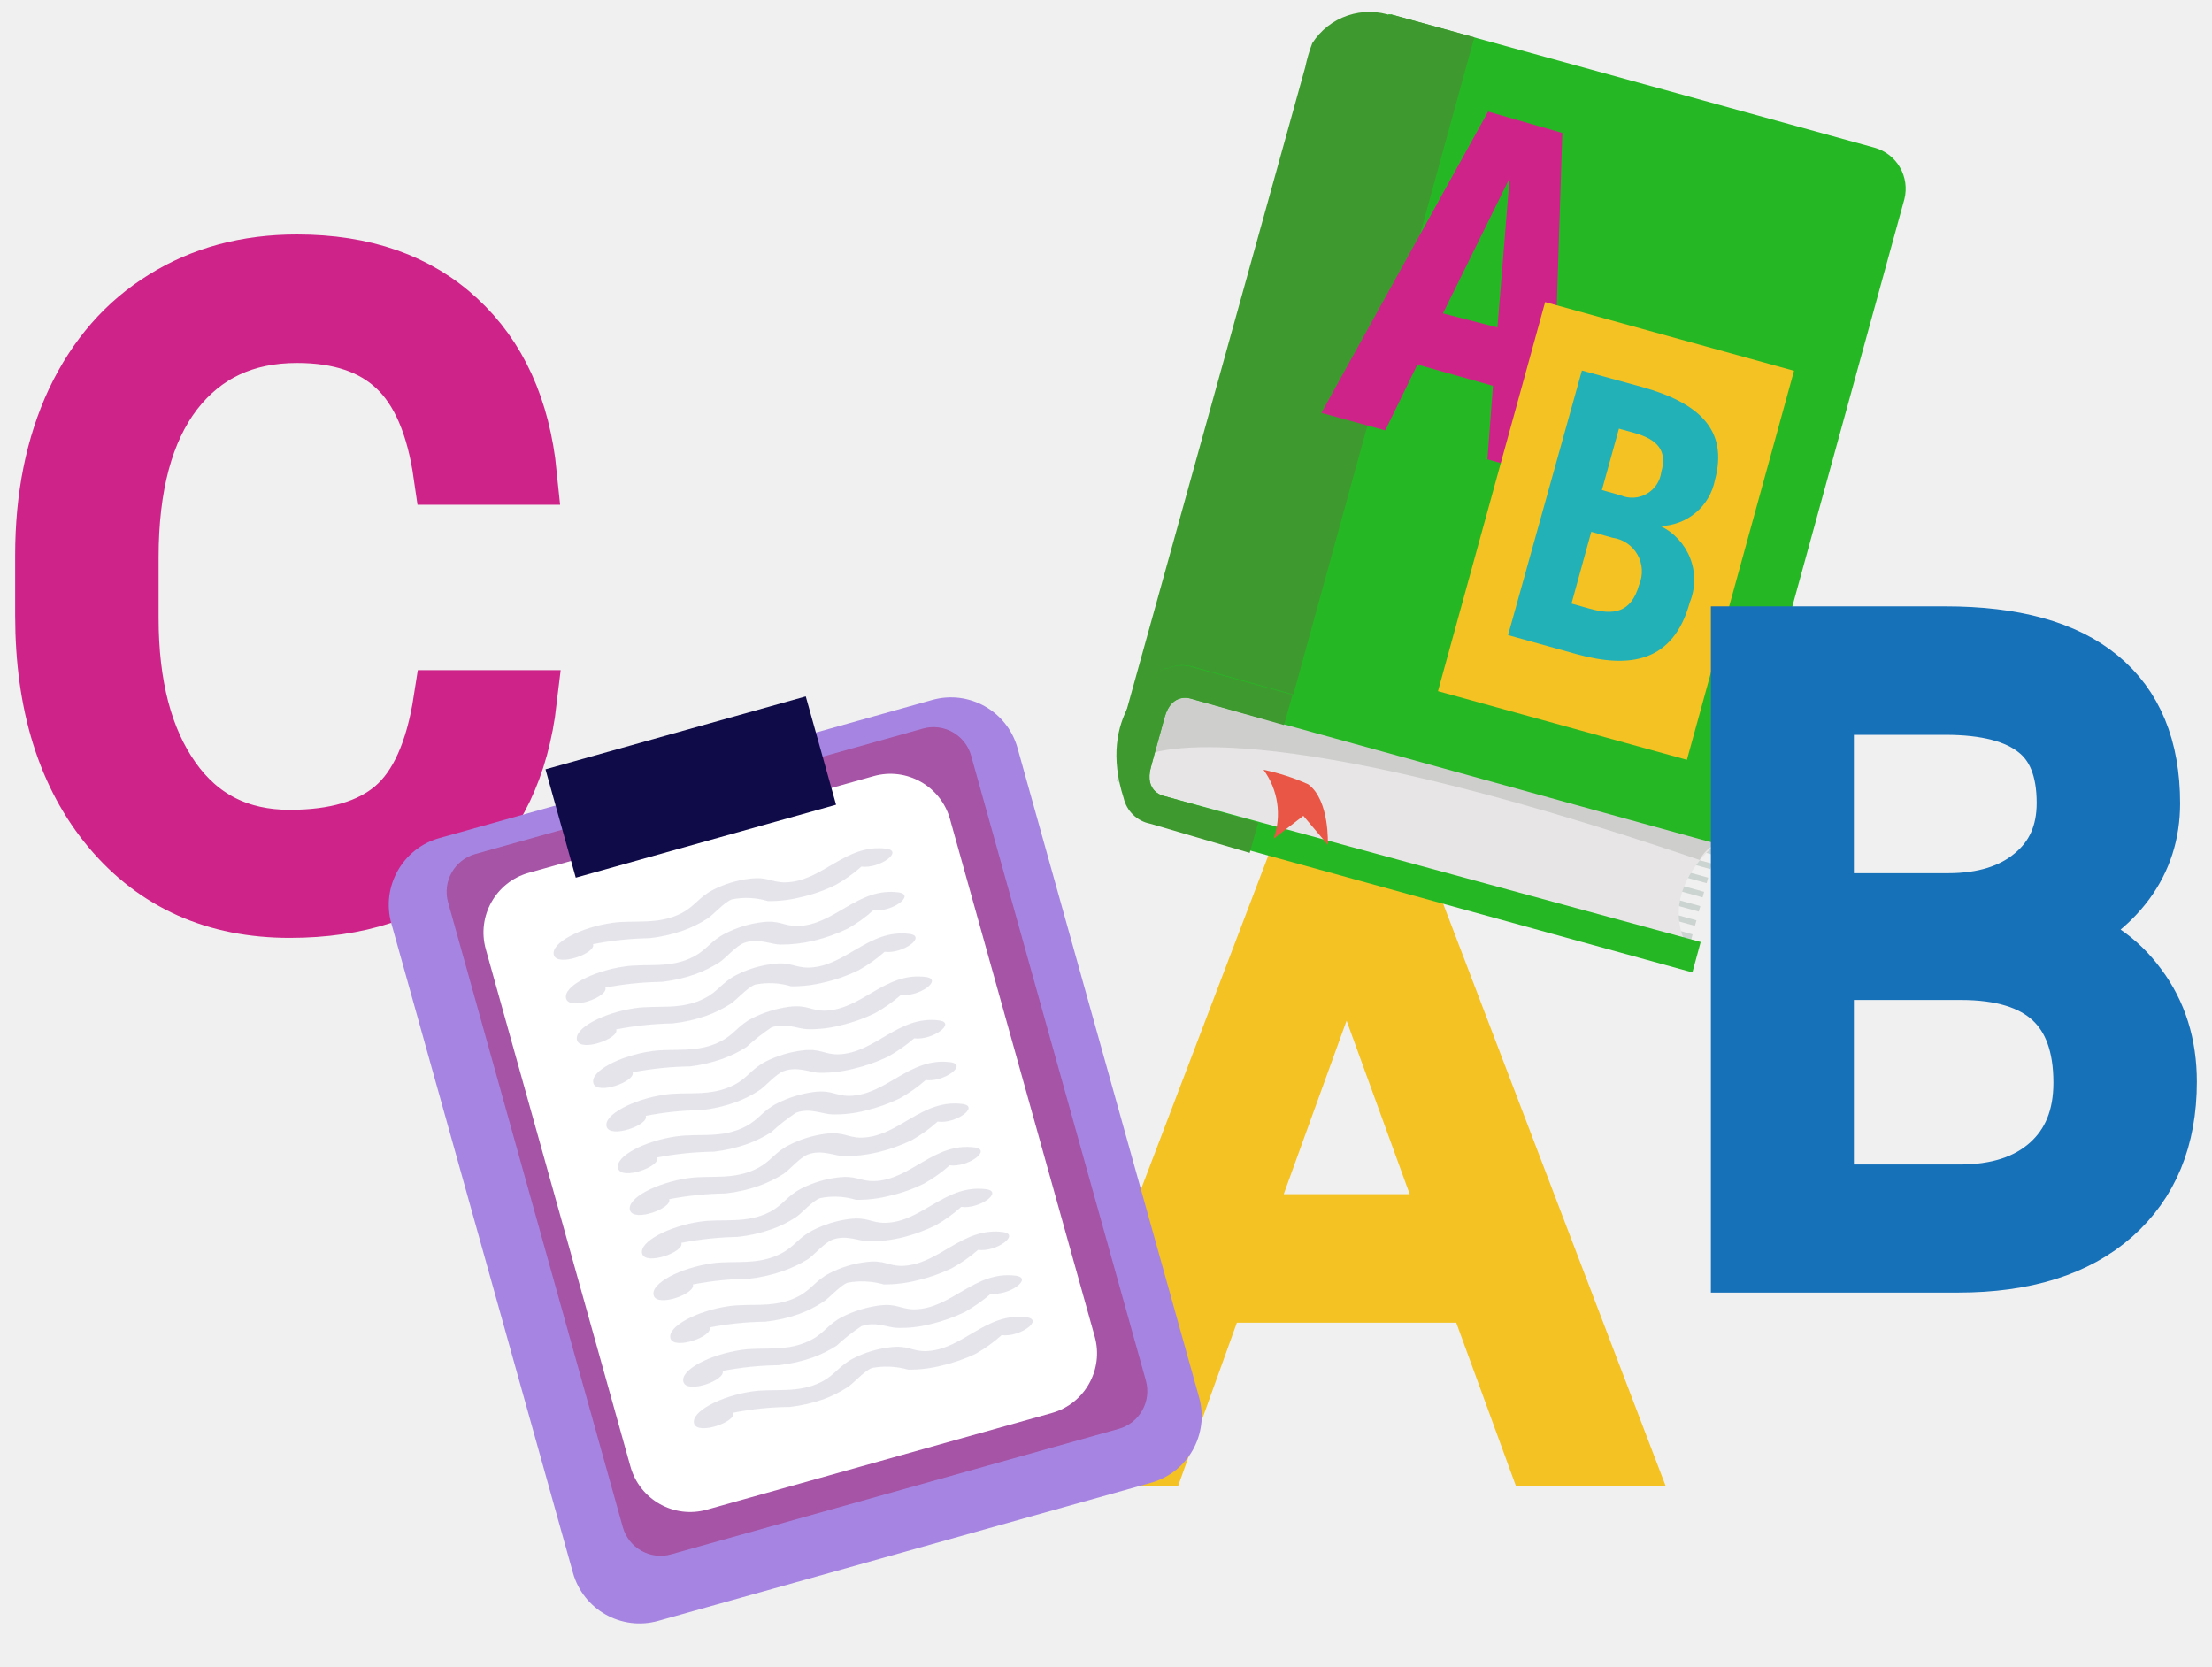
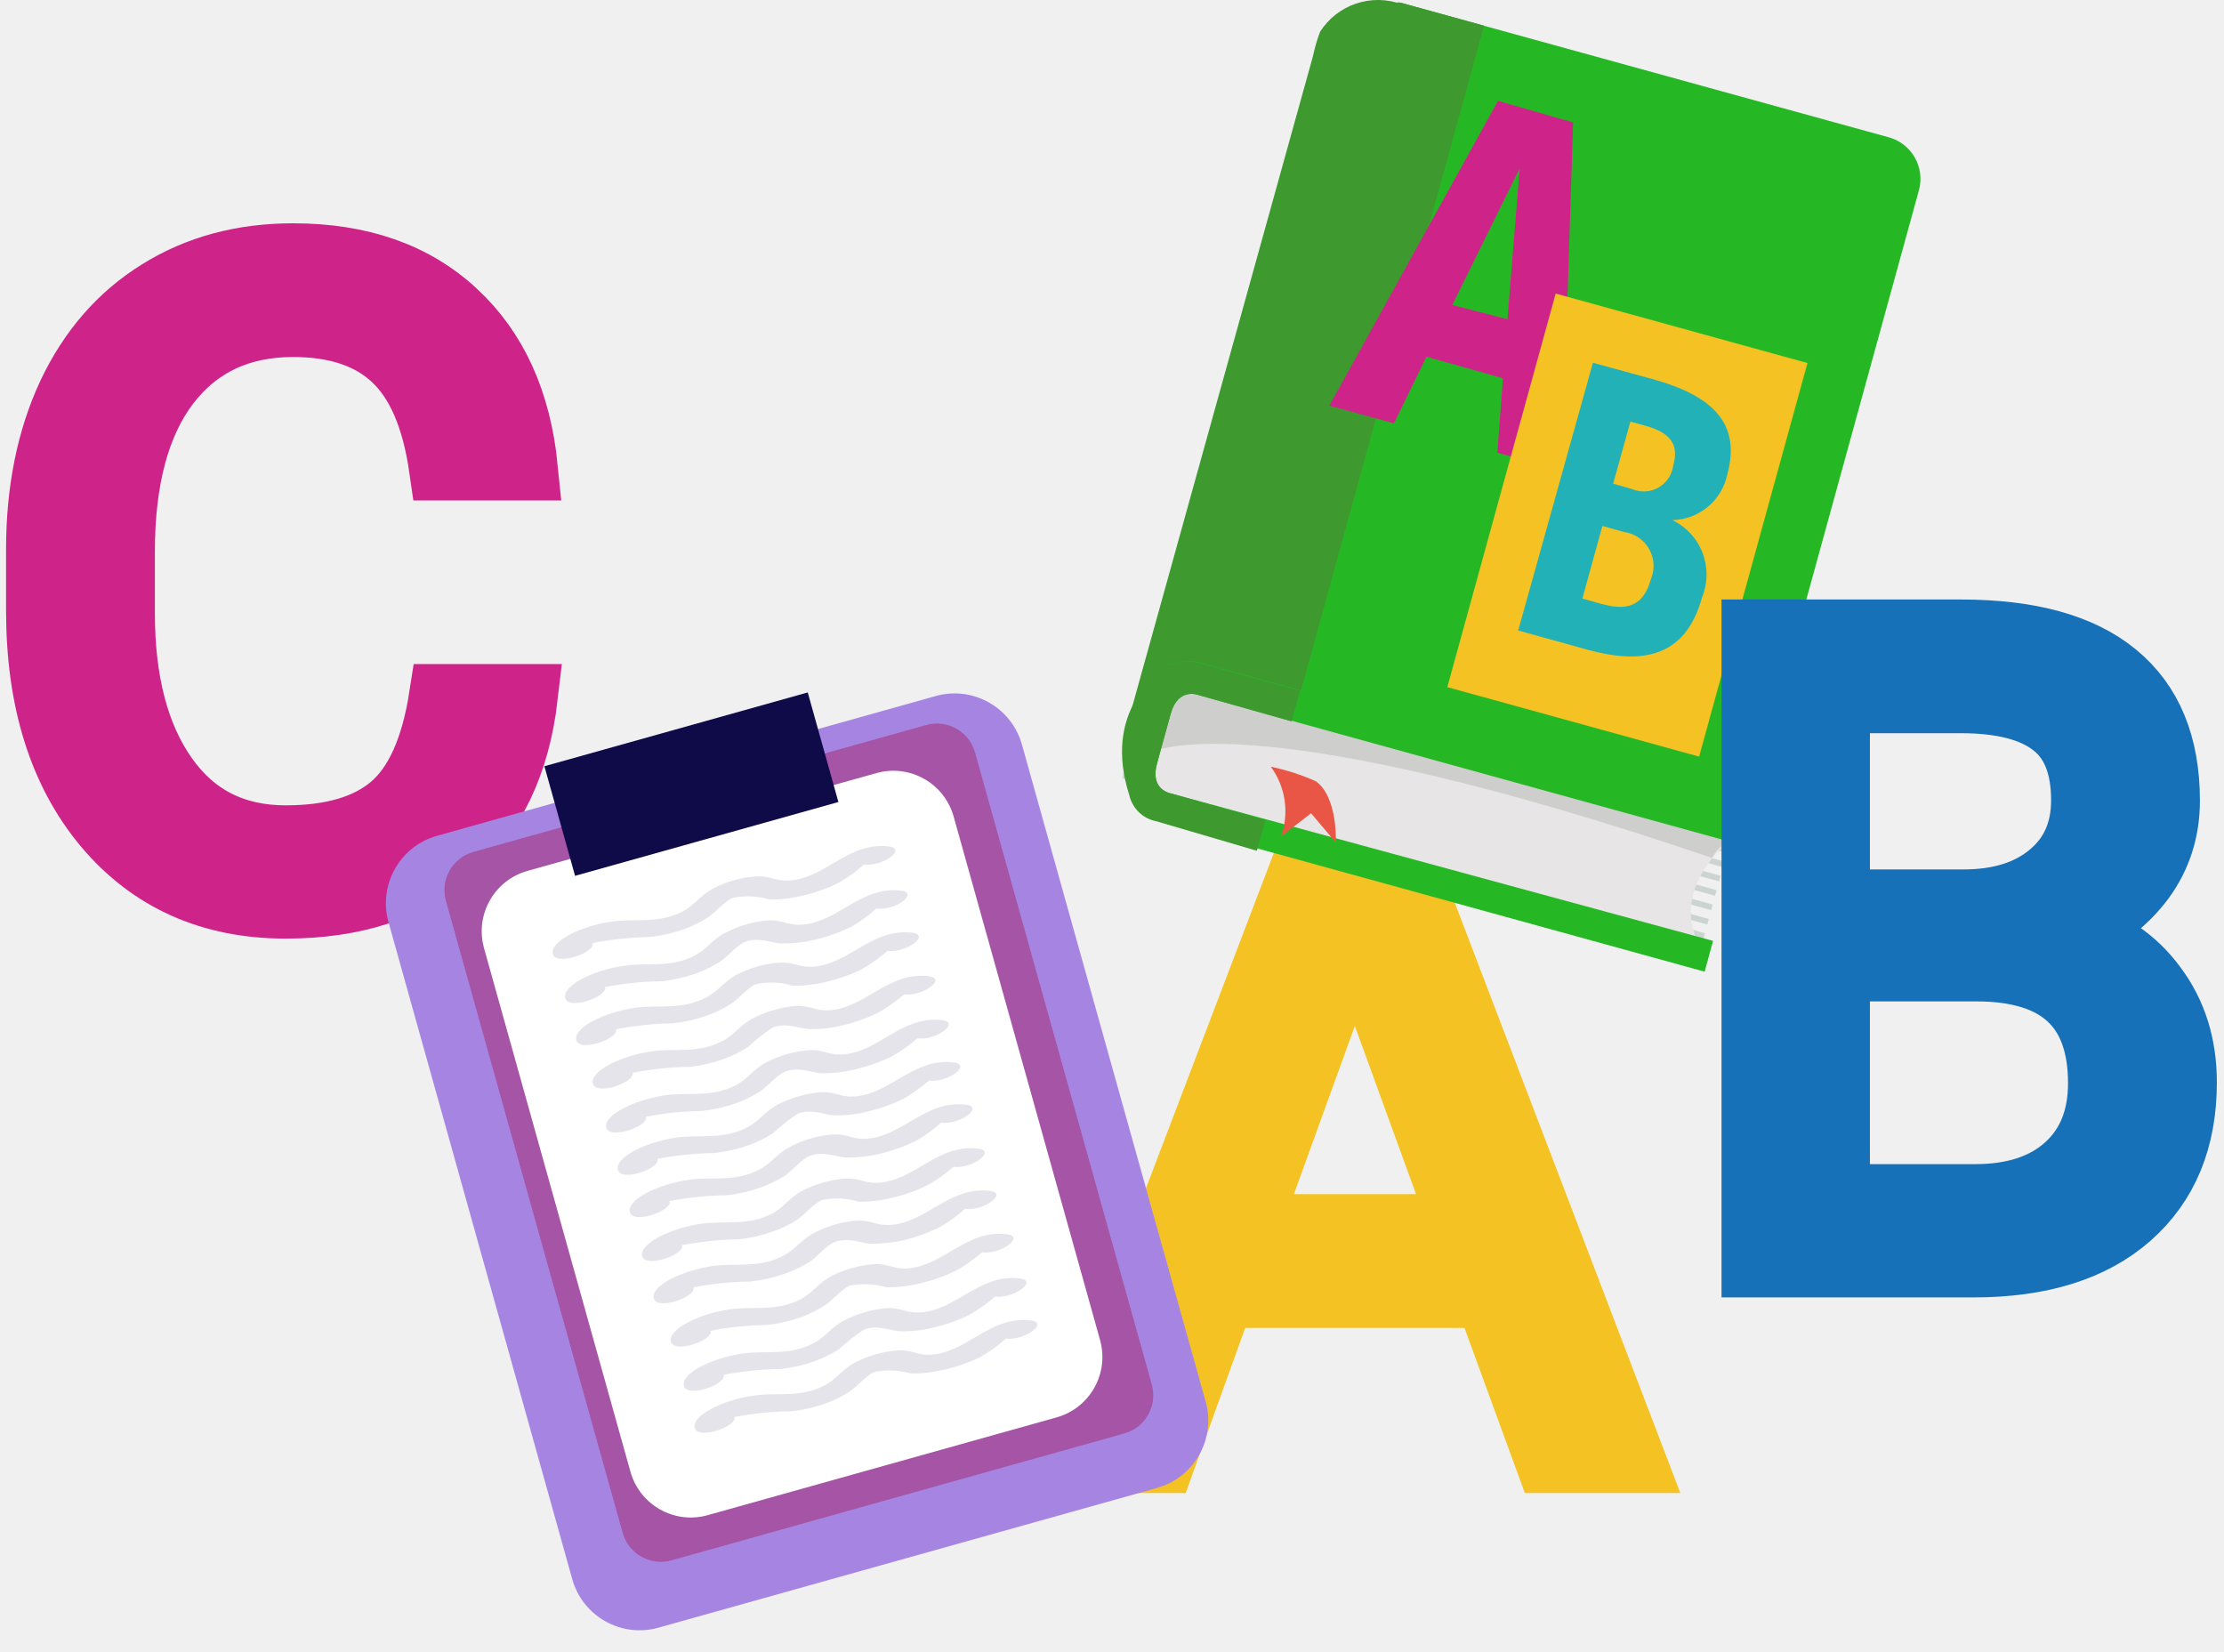
- <svg xmlns="http://www.w3.org/2000/svg" width="73" height="55" viewBox="0 0 73 55" fill="none">
-   <path d="M48.758 42.65H40.117L38.177 48.038H35.372L43.248 27.392H45.627L53.517 48.038H50.727L48.758 42.65ZM40.939 40.409H47.951L44.438 30.753L40.939 40.409Z" fill="#F4C222" stroke="#F4C222" stroke-width="2" />
-   <path d="M17.379 23.116C17.124 25.3 16.317 26.988 14.957 28.179C13.606 29.36 11.807 29.951 9.56 29.951C7.123 29.951 5.169 29.077 3.696 27.328C2.232 25.579 1.5 23.239 1.5 20.309V18.324C1.5 16.405 1.84 14.717 2.52 13.261C3.209 11.806 4.182 10.69 5.438 9.915C6.694 9.13 8.148 8.738 9.801 8.738C11.992 8.738 13.748 9.352 15.07 10.581C16.392 11.801 17.162 13.493 17.379 15.658H14.645C14.409 14.013 13.894 12.822 13.101 12.084C12.317 11.347 11.217 10.978 9.801 10.978C8.063 10.978 6.699 11.621 5.707 12.907C4.725 14.193 4.234 16.022 4.234 18.395V20.394C4.234 22.634 4.701 24.416 5.636 25.74C6.571 27.063 7.879 27.725 9.56 27.725C11.071 27.725 12.228 27.385 13.03 26.704C13.842 26.014 14.381 24.818 14.645 23.116H17.379Z" fill="#CE2489" stroke="#CE2489" stroke-width="2" />
-   <path d="M56.625 28.037L37.664 22.805L37.614 22.988L56.574 28.22L56.625 28.037Z" fill="#CCD4D2" />
-   <path d="M56.373 28.963L37.413 23.732L37.362 23.915L56.323 29.146L56.373 28.963Z" fill="#CCD4D2" />
-   <path d="M56.114 29.901L37.153 24.669L37.102 24.852L56.063 30.084L56.114 29.901Z" fill="#CCD4D2" />
-   <path d="M55.986 30.371L37.025 25.139L36.975 25.322L55.936 30.554L55.986 30.371Z" fill="#CCD4D2" />
-   <path d="M55.86 30.834L36.899 25.602L36.849 25.785L55.81 31.017L55.86 30.834Z" fill="#CCD4D2" />
-   <path d="M56.239 29.431L37.278 24.199L37.228 24.382L56.189 29.614L56.239 29.431Z" fill="#CCD4D2" />
-   <path d="M56.499 28.5L37.539 23.268L37.488 23.451L56.449 28.683L56.499 28.5Z" fill="#CCD4D2" />
-   <path d="M56.589 27.542L39.731 22.88C39.231 22.763 38.706 22.844 38.265 23.106C37.824 23.369 37.501 23.791 37.364 24.286C37.293 24.533 37.271 24.791 37.301 25.046C37.331 25.301 37.411 25.547 37.538 25.77C37.664 25.994 37.834 26.19 38.037 26.347C38.239 26.503 38.472 26.618 38.72 26.684C38.846 26.684 38.986 26.768 39.113 26.796L55.535 31.332C54.721 30.91 54.594 30.038 54.833 29.11C55.072 28.182 55.669 27.443 56.589 27.542Z" fill="white" />
-   <path d="M61.858 4.872L45.885 0.47H45.822L39.563 23.224H39.633L55.585 27.626C55.764 27.677 55.951 27.692 56.136 27.671C56.321 27.649 56.5 27.59 56.662 27.499C56.824 27.407 56.966 27.284 57.08 27.137C57.195 26.99 57.279 26.822 57.327 26.642L62.848 6.573C62.938 6.216 62.885 5.838 62.7 5.52C62.515 5.202 62.212 4.969 61.858 4.872Z" fill="#26B824" />
-   <path d="M38.796 26.691H38.726C38.908 26.119 39.056 25.537 39.169 24.947C39.436 23.991 39.794 23.316 39.688 23.273L39.794 23.316L44.95 4.33H45.013L46.059 0.526H45.954C45.476 0.353 44.954 0.348 44.472 0.512C43.991 0.675 43.58 0.998 43.306 1.426C43.208 1.685 43.131 1.95 43.074 2.221C43.074 2.221 36.956 24.251 36.928 24.342C36.905 24.432 36.888 24.524 36.879 24.617V24.68C36.85 25.225 37.013 25.764 37.34 26.201C37.668 26.638 38.139 26.946 38.67 27.071H38.719L38.796 26.691Z" fill="#3E992E" />
-   <path d="M56.632 27.851C56.632 27.851 54.602 29.419 55.754 31.367L37.491 26.339L38.439 22.549L56.632 27.851Z" fill="#E7E5E5" />
-   <path d="M37.827 24.919C38.122 24.799 41.543 23.435 56.09 28.378C56.211 28.142 56.41 27.953 56.652 27.844L38.761 22.465L37.827 24.919Z" fill="#CECECD" />
-   <path d="M38.298 24.167L38.432 23.681C38.671 22.809 39.324 23.063 39.324 23.063L57.004 27.943L57.278 26.937L39.415 22.015C39.122 21.917 38.803 21.934 38.523 22.064H38.467H38.432C37.996 22.331 36.24 23.604 37.111 26.325C37.16 26.536 37.27 26.728 37.425 26.878C37.581 27.027 37.777 27.128 37.989 27.169L55.852 32.091L56.126 31.086L38.439 26.276C38.439 26.276 37.736 26.164 37.989 25.292L38.123 24.799L38.298 24.167Z" fill="#26B824" />
-   <path d="M38.439 26.276C38.439 26.276 37.737 26.164 37.989 25.292L38.123 24.799L38.298 24.167L38.432 23.681C38.671 22.809 39.324 23.063 39.324 23.063L42.373 23.927L42.654 22.929L39.387 22.029C39.095 21.931 38.775 21.948 38.495 22.078H38.439H38.404C37.968 22.345 36.212 23.618 37.083 26.339C37.133 26.55 37.242 26.742 37.398 26.892C37.553 27.041 37.749 27.143 37.961 27.183L41.242 28.146L41.523 27.148L38.439 26.276Z" fill="#3E992E" />
-   <path d="M43.173 25.882C42.7 25.67 42.206 25.51 41.698 25.404C41.935 25.727 42.089 26.102 42.148 26.498C42.206 26.894 42.168 27.298 42.035 27.675L43.012 26.923L43.82 27.879C43.82 27.879 43.89 26.41 43.173 25.882Z" fill="#EA5645" />
-   <path d="M45.906 0.472L39.935 22.157L42.684 22.916L48.655 1.23L45.906 0.472Z" fill="#3E992E" />
-   <path d="M49.27 12.733L46.777 12.03L45.716 14.203L43.609 13.626L49.109 3.683L51.56 4.387L51.195 15.75L49.088 15.159L49.27 12.733ZM49.418 10.806L49.818 5.884L47.62 10.342L49.418 10.806Z" fill="#CE2489" />
-   <path d="M50.992 9.969L47.456 22.809L55.671 25.075L59.206 12.236L50.992 9.969Z" fill="#F4C222" />
-   <path d="M55.767 19.877C55.219 21.867 53.779 22.071 52.023 21.586L49.769 20.96L52.206 12.227L54.18 12.768C56.055 13.289 57.046 14.175 56.596 15.841C56.514 16.262 56.292 16.642 55.965 16.918C55.637 17.194 55.226 17.35 54.798 17.36C55.249 17.577 55.601 17.959 55.781 18.426C55.961 18.894 55.956 19.413 55.767 19.877ZM53.428 14.146L52.866 16.172L53.484 16.347C53.623 16.406 53.772 16.432 53.922 16.423C54.072 16.414 54.218 16.37 54.348 16.295C54.478 16.22 54.589 16.116 54.672 15.991C54.755 15.866 54.807 15.723 54.826 15.574C55.03 14.871 54.706 14.498 53.913 14.28L53.428 14.146ZM54.096 19.294C54.163 19.135 54.193 18.963 54.183 18.791C54.174 18.619 54.124 18.452 54.039 18.302C53.954 18.153 53.836 18.025 53.693 17.928C53.551 17.832 53.388 17.77 53.217 17.747L52.515 17.55L51.862 19.919L52.466 20.088C53.224 20.299 53.828 20.25 54.096 19.294Z" fill="#22B1B6" />
-   <path d="M30.766 23.099L14.498 27.658C13.284 27.999 12.575 29.26 12.915 30.475L18.909 51.906C19.249 53.122 20.508 53.831 21.723 53.491L37.99 48.932C39.204 48.592 39.913 47.33 39.573 46.115L33.58 24.684C33.24 23.468 31.98 22.759 30.766 23.099Z" fill="#A685E2" />
+ <svg xmlns="http://www.w3.org/2000/svg" width="171" height="127" viewBox="0 0 171 127" fill="none">
+   <path d="M114.349 99.597H93.984L89.41 112.297H82.8L101.362 63.635H106.971L125.567 112.297H118.99L114.349 99.597ZM95.92 94.316H112.446L104.167 71.556L95.92 94.316Z" fill="#F4C222" stroke="#F4C222" stroke-width="5" />
+   <path d="M40.391 53.558C39.79 58.705 37.887 62.682 34.682 65.49C31.5 68.275 27.259 69.667 21.962 69.667C16.22 69.667 11.613 67.606 8.141 63.484C4.691 59.362 2.966 53.848 2.966 46.941V42.262C2.966 37.739 3.767 33.762 5.37 30.33C6.994 26.899 9.287 24.27 12.247 22.443C15.207 20.594 18.635 19.669 22.53 19.669C27.694 19.669 31.833 21.117 34.949 24.014C38.065 26.888 39.879 30.876 40.391 35.979H33.948C33.391 32.102 32.178 29.294 30.309 27.556C28.461 25.819 25.868 24.95 22.53 24.95C18.434 24.95 15.218 26.465 12.881 29.495C10.567 32.525 9.409 36.836 9.409 42.429V47.141C9.409 52.422 10.511 56.622 12.714 59.741C14.918 62.86 18 64.42 21.962 64.42C25.523 64.42 28.25 63.618 30.142 62.014C32.056 60.387 33.325 57.569 33.948 53.558H40.391Z" fill="#CE2489" stroke="#CE2489" stroke-width="5" />
+   <path d="M132.893 65.156L88.204 52.825L88.085 53.256L132.774 65.587L132.893 65.156Z" fill="#CCD4D2" />
+   <path d="M132.299 67.338L87.61 55.007L87.492 55.439L132.18 67.769L132.299 67.338Z" fill="#CCD4D2" />
+   <path d="M131.688 69.549L86.999 57.218L86.88 57.649L131.569 69.98L131.688 69.549Z" fill="#CCD4D2" />
+   <path d="M131.387 70.656L86.698 58.325L86.579 58.757L131.268 71.088L131.387 70.656Z" fill="#CCD4D2" />
+   <path d="M131.091 71.747L86.402 59.416L86.284 59.848L130.972 72.179L131.091 71.747Z" fill="#CCD4D2" />
+   <path d="M131.984 68.441L87.295 56.11L87.176 56.542L131.865 68.872L131.984 68.441Z" fill="#CCD4D2" />
+   <path d="M132.596 66.247L87.907 53.916L87.788 54.347L132.477 66.678L132.596 66.247Z" fill="#CCD4D2" />
+   <path d="M132.807 63.988L93.074 53C91.897 52.725 90.659 52.916 89.619 53.534C88.579 54.152 87.818 55.148 87.495 56.315C87.327 56.896 87.277 57.505 87.347 58.105C87.418 58.706 87.607 59.287 87.905 59.813C88.203 60.34 88.602 60.801 89.081 61.171C89.559 61.541 90.106 61.811 90.69 61.966C90.988 61.966 91.319 62.165 91.617 62.231L130.324 72.921C128.404 71.926 128.106 69.871 128.668 67.684C129.231 65.496 130.639 63.756 132.807 63.988Z" fill="white" />
+   <path d="M145.226 10.557L107.579 0.182H107.43L92.679 53.812H92.844L130.442 64.187C130.863 64.308 131.305 64.343 131.741 64.292C132.176 64.24 132.597 64.102 132.979 63.886C133.361 63.671 133.697 63.381 133.966 63.034C134.235 62.687 134.433 62.291 134.547 61.867L147.56 14.567C147.773 13.726 147.648 12.835 147.211 12.085C146.775 11.335 146.062 10.786 145.226 10.557Z" fill="#26B824" />
+   <path d="M90.872 61.983H90.707C91.135 60.634 91.483 59.262 91.75 57.873C92.379 55.619 93.223 54.028 92.975 53.928L93.223 54.028L105.375 9.28H105.524L107.991 0.314H107.742C106.616 -0.093 105.384 -0.105 104.25 0.281C103.116 0.666 102.147 1.426 101.501 2.436C101.271 3.045 101.088 3.671 100.954 4.308C100.954 4.308 86.535 56.232 86.469 56.447C86.414 56.66 86.375 56.876 86.353 57.094V57.243C86.284 58.529 86.669 59.798 87.441 60.828C88.213 61.858 89.322 62.584 90.574 62.878H90.69L90.872 61.983Z" fill="#3E992E" />
+   <path d="M132.907 64.717C132.907 64.717 128.123 68.413 130.838 73.004L87.794 61.154L90.029 52.221L132.907 64.717Z" fill="#E7E5E5" />
+   <path d="M88.588 57.806C89.283 57.525 97.346 54.309 131.632 65.96C131.918 65.402 132.385 64.958 132.956 64.701L90.79 52.022L88.588 57.806Z" fill="#CECECD" />
+   <path d="M89.697 56.033L90.012 54.889C90.575 52.834 92.115 53.431 92.115 53.431L133.785 64.933L134.43 62.563L92.33 50.962C91.64 50.73 90.888 50.771 90.227 51.078H90.095H90.012C88.986 51.707 84.847 54.707 86.9 61.121C87.015 61.617 87.273 62.069 87.64 62.422C88.007 62.775 88.469 63.014 88.969 63.11L131.069 74.711L131.715 72.341L90.028 61.005C90.028 61.005 88.373 60.74 88.969 58.685L89.284 57.525L89.697 56.033Z" fill="#26B824" />
+   <path d="M90.029 61.005C90.029 61.005 88.374 60.74 88.97 58.685L89.284 57.525L89.698 56.033L90.013 54.889C90.576 52.834 92.115 53.431 92.115 53.431L99.3 55.469L99.963 53.116L92.264 50.995C91.574 50.763 90.822 50.805 90.162 51.111H90.029H89.947C88.92 51.741 84.781 54.74 86.834 61.154C86.95 61.65 87.207 62.102 87.574 62.456C87.942 62.809 88.403 63.047 88.903 63.143L96.635 65.413L97.297 63.06L90.029 61.005Z" fill="#3E992E" />
+   <path d="M101.188 60.077C100.073 59.577 98.907 59.199 97.711 58.95C98.268 59.71 98.632 60.595 98.77 61.528C98.909 62.461 98.818 63.413 98.506 64.303L100.807 62.53L102.711 64.784C102.711 64.784 102.876 61.32 101.188 60.077Z" fill="#EA5645" />
+   <path d="M107.627 0.186L93.554 51.297L100.034 53.085L114.107 1.974L107.627 0.186Z" fill="#3E992E" />
+   <path d="M115.558 29.085L109.68 27.428L107.18 32.549L102.214 31.19L115.177 7.756L120.955 9.413L120.094 36.195L115.127 34.803L115.558 29.085ZM115.905 24.544L116.849 12.943L111.667 23.45L115.905 24.544Z" fill="#CE2489" />
+   <path d="M119.614 22.572L111.282 52.832L130.642 58.174L138.974 27.913L119.614 22.572Z" fill="#F4C222" />
+   <path d="M130.871 45.923C129.579 50.614 126.186 51.094 122.047 49.951L116.732 48.476L122.477 27.892L127.129 29.168C131.55 30.395 133.884 32.483 132.824 36.41C132.632 37.402 132.107 38.297 131.336 38.948C130.565 39.6 129.595 39.967 128.586 39.99C129.65 40.502 130.479 41.401 130.903 42.504C131.328 43.606 131.316 44.829 130.871 45.923ZM125.358 32.416L124.033 37.189L125.49 37.604C125.816 37.742 126.169 37.804 126.522 37.782C126.875 37.761 127.219 37.658 127.525 37.481C127.832 37.304 128.093 37.059 128.289 36.764C128.484 36.469 128.609 36.132 128.652 35.781C129.132 34.123 128.371 33.245 126.5 32.731L125.358 32.416ZM126.931 44.548C127.09 44.175 127.161 43.77 127.138 43.364C127.115 42.959 126.999 42.565 126.798 42.212C126.598 41.859 126.319 41.557 125.983 41.33C125.647 41.102 125.263 40.956 124.861 40.902L123.206 40.438L121.666 46.023L123.09 46.421C124.878 46.918 126.301 46.802 126.931 44.548Z" fill="#22B1B6" />
+   <path d="M71.944 53.517L33.602 64.263C30.741 65.065 29.07 68.037 29.871 70.902L43.998 121.413C44.799 124.278 47.768 125.95 50.629 125.148L88.971 114.403C91.832 113.601 93.503 110.628 92.702 107.764L78.576 57.252C77.775 54.388 74.805 52.715 71.944 53.517Z" fill="#A685E2" />
  <g style="mix-blend-mode:multiply" opacity="0.52">
-     <path d="M30.457 24.044L15.684 28.184C14.997 28.377 14.595 29.091 14.788 29.779L20.554 50.398C20.747 51.086 21.46 51.487 22.147 51.295L36.92 47.154C37.607 46.962 38.008 46.248 37.816 45.56L32.05 24.941C31.858 24.253 31.144 23.851 30.457 24.044Z" fill="#FE487C" />
+     <path d="M71.216 55.744L36.397 65.502C34.777 65.956 33.831 67.639 34.285 69.261L47.876 117.857C48.329 119.479 50.01 120.426 51.63 119.972L86.448 110.214C88.069 109.76 89.014 108.077 88.561 106.455L74.97 57.858C74.517 56.237 72.836 55.29 71.216 55.744Z" fill="#FE487C" />
  </g>
-   <path d="M28.833 25.613L17.449 28.803C16.362 29.108 15.727 30.237 16.032 31.325L20.807 48.402C21.112 49.49 22.24 50.126 23.327 49.821L34.711 46.631C35.798 46.326 36.432 45.197 36.128 44.109L31.352 27.031C31.048 25.943 29.92 25.308 28.833 25.613Z" fill="white" />
-   <path d="M26.592 22.982L18.002 25.389L19.001 28.964L27.592 26.557L26.592 22.982Z" fill="#0F0B49" />
+   <path d="M67.388 59.441L40.557 66.961C37.995 67.679 36.499 70.34 37.217 72.905L48.473 113.155C49.19 115.72 51.849 117.217 54.411 116.499L81.242 108.979C83.804 108.261 85.3 105.6 84.583 103.035L73.326 62.785C72.609 60.22 69.951 58.723 67.388 59.441Z" fill="white" />
+   <path d="M62.106 53.24L41.859 58.914L44.216 67.341L64.463 61.666L62.106 53.24Z" fill="#0F0B49" />
  <g opacity="0.33">
-     <path opacity="0.33" d="M19.571 31.158C20.184 31.038 20.807 30.972 21.432 30.961C21.813 30.92 22.188 30.835 22.549 30.708C22.825 30.609 23.089 30.479 23.336 30.321C23.539 30.195 23.89 29.78 24.15 29.681C24.547 29.601 24.957 29.621 25.345 29.738C25.716 29.741 26.087 29.696 26.447 29.604C26.839 29.515 27.218 29.381 27.578 29.203C27.882 29.033 28.167 28.83 28.428 28.599C29.032 28.676 29.833 28.085 29.25 28.008C27.894 27.832 27.143 29.098 25.913 29.119C25.443 29.119 25.337 28.922 24.733 28.999C24.315 29.049 23.908 29.173 23.532 29.365C23.062 29.611 22.942 29.892 22.514 30.124C21.727 30.539 20.947 30.349 20.203 30.455C19.17 30.603 18.166 31.116 18.278 31.517C18.39 31.918 19.683 31.46 19.571 31.158Z" fill="#0F0B49" />
+     <path opacity="0.33" d="M45.557 72.512C47.003 72.229 48.471 72.074 49.944 72.047C50.841 71.95 51.724 71.75 52.576 71.451C53.227 71.218 53.849 70.912 54.431 70.539C54.911 70.241 55.738 69.263 56.351 69.031C57.286 68.842 58.252 68.888 59.165 69.164C60.042 69.171 60.915 69.065 61.764 68.849C62.687 68.64 63.581 68.323 64.43 67.904C65.147 67.503 65.819 67.025 66.433 66.479C67.857 66.661 69.744 65.269 68.37 65.087C65.175 64.672 63.404 67.656 60.506 67.705C59.397 67.705 59.149 67.241 57.725 67.424C56.738 67.541 55.779 67.833 54.894 68.285C53.785 68.865 53.503 69.528 52.493 70.075C50.639 71.053 48.802 70.606 47.047 70.854C44.613 71.202 42.246 72.412 42.511 73.357C42.776 74.301 45.822 73.224 45.557 72.512Z" fill="#0F0B49" />
  </g>
  <g opacity="0.33">
-     <path opacity="0.33" d="M19.977 32.593C20.591 32.475 21.213 32.411 21.838 32.403C22.217 32.361 22.589 32.276 22.948 32.15C23.224 32.049 23.487 31.919 23.735 31.763C23.946 31.629 24.29 31.214 24.557 31.116C25.013 30.947 25.428 31.165 25.744 31.172C26.115 31.175 26.485 31.132 26.847 31.046C27.237 30.954 27.616 30.819 27.977 30.645C28.283 30.474 28.569 30.269 28.827 30.033C29.439 30.117 30.232 29.527 29.649 29.449C28.301 29.274 27.542 30.539 26.313 30.56C25.842 30.56 25.744 30.357 25.133 30.434C24.714 30.488 24.308 30.614 23.932 30.806C23.461 31.046 23.341 31.327 22.913 31.559C22.126 31.981 21.347 31.784 20.602 31.896C19.57 32.044 18.565 32.557 18.684 32.958C18.804 33.359 20.089 32.895 19.977 32.593Z" fill="#0F0B49" />
+     <path opacity="0.33" d="M46.516 75.892C47.963 75.615 49.431 75.465 50.904 75.445C51.795 75.345 52.673 75.145 53.519 74.848C54.168 74.612 54.79 74.306 55.373 73.937C55.87 73.622 56.681 72.644 57.31 72.412C58.386 72.014 59.363 72.528 60.108 72.545C60.984 72.551 61.856 72.451 62.708 72.246C63.628 72.029 64.522 71.713 65.373 71.302C66.094 70.9 66.766 70.416 67.376 69.86C68.816 70.059 70.687 68.666 69.313 68.484C66.135 68.07 64.347 71.053 61.449 71.103C60.34 71.103 60.108 70.622 58.668 70.804C57.681 70.933 56.724 71.23 55.837 71.683C54.728 72.246 54.446 72.909 53.437 73.456C51.582 74.451 49.745 73.986 47.99 74.252C45.556 74.6 43.189 75.809 43.47 76.754C43.752 77.699 46.781 76.605 46.516 75.892Z" fill="#0F0B49" />
  </g>
  <g opacity="0.33">
-     <path opacity="0.33" d="M20.336 33.971C20.949 33.851 21.572 33.785 22.197 33.774C22.578 33.733 22.953 33.648 23.314 33.521C23.59 33.422 23.854 33.292 24.101 33.134C24.304 33.007 24.656 32.593 24.916 32.494C25.312 32.414 25.722 32.433 26.11 32.55C26.481 32.553 26.852 32.509 27.212 32.417C27.604 32.328 27.983 32.193 28.343 32.016C28.648 31.846 28.933 31.643 29.193 31.411C29.797 31.489 30.598 30.898 30.015 30.82C28.659 30.645 27.908 31.91 26.679 31.932C26.208 31.932 26.103 31.735 25.498 31.812C25.08 31.862 24.673 31.986 24.297 32.178C23.827 32.424 23.707 32.705 23.279 32.93C22.492 33.352 21.712 33.162 20.968 33.268C19.935 33.415 18.931 33.928 19.043 34.329C19.156 34.73 20.448 34.273 20.336 33.971Z" fill="#0F0B49" />
+     <path opacity="0.33" d="M47.361 79.141C48.808 78.858 50.276 78.703 51.749 78.677C52.646 78.579 53.529 78.379 54.381 78.08C55.031 77.847 55.653 77.541 56.235 77.168C56.715 76.87 57.543 75.892 58.156 75.66C59.09 75.471 60.057 75.517 60.97 75.793C61.846 75.8 62.72 75.695 63.569 75.478C64.492 75.269 65.386 74.952 66.235 74.533C66.952 74.132 67.623 73.654 68.238 73.108C69.662 73.29 71.549 71.898 70.175 71.716C66.98 71.302 65.208 74.285 62.311 74.335C61.202 74.335 60.953 73.871 59.53 74.053C58.543 74.171 57.584 74.462 56.699 74.915C55.59 75.495 55.308 76.158 54.298 76.688C52.444 77.682 50.606 77.235 48.851 77.483C46.418 77.831 44.05 79.041 44.315 79.986C44.58 80.931 47.626 79.853 47.361 79.141Z" fill="#0F0B49" />
  </g>
  <g opacity="0.33">
-     <path opacity="0.33" d="M20.905 35.384C21.519 35.266 22.142 35.203 22.766 35.194C23.135 35.15 23.498 35.065 23.848 34.941C24.123 34.841 24.387 34.711 24.635 34.554C24.891 34.317 25.166 34.1 25.457 33.907C25.913 33.739 26.335 33.957 26.644 33.964C27.015 33.974 27.387 33.931 27.747 33.837C28.137 33.745 28.516 33.611 28.877 33.436C29.183 33.265 29.471 33.062 29.734 32.832C30.338 32.909 31.139 32.318 30.549 32.241C29.201 32.065 28.442 33.331 27.213 33.352C26.742 33.352 26.644 33.148 26.033 33.225C25.615 33.283 25.209 33.409 24.831 33.598C24.361 33.837 24.241 34.126 23.813 34.35C23.026 34.772 22.247 34.583 21.509 34.688C20.469 34.836 19.465 35.349 19.584 35.75C19.704 36.151 20.989 35.687 20.877 35.384H20.905Z" fill="#0F0B49" />
+     <path opacity="0.33" d="M48.703 82.472C50.149 82.194 51.617 82.044 53.09 82.024C53.959 81.92 54.814 81.72 55.639 81.428C56.288 81.191 56.91 80.885 57.494 80.516C58.097 79.956 58.745 79.446 59.431 78.992C60.507 78.594 61.5 79.108 62.228 79.124C63.105 79.147 63.98 79.047 64.828 78.826C65.748 78.609 66.642 78.292 67.493 77.881C68.214 77.478 68.891 77 69.513 76.456C70.937 76.638 72.824 75.246 71.433 75.064C68.255 74.649 66.467 77.633 63.569 77.682C62.46 77.682 62.228 77.202 60.788 77.384C59.803 77.52 58.846 77.817 57.957 78.262C56.848 78.826 56.566 79.505 55.557 80.036C53.702 81.03 51.865 80.583 50.126 80.831C47.676 81.179 45.309 82.389 45.59 83.334C45.872 84.278 48.901 83.185 48.636 82.472H48.703Z" fill="#0F0B49" />
  </g>
  <g opacity="0.33">
-     <path opacity="0.33" d="M21.305 36.826C21.912 36.706 22.528 36.642 23.146 36.636C23.524 36.594 23.896 36.509 24.256 36.383C24.535 36.283 24.801 36.151 25.049 35.989C25.253 35.862 25.597 35.447 25.864 35.349C26.321 35.18 26.742 35.398 27.051 35.405C27.425 35.409 27.798 35.364 28.161 35.272C28.551 35.181 28.93 35.049 29.292 34.878C29.605 34.705 29.899 34.5 30.17 34.266C30.774 34.343 31.575 33.753 30.992 33.675C29.636 33.5 28.884 34.765 27.655 34.794C27.177 34.794 27.079 34.59 26.468 34.667C26.05 34.719 25.643 34.843 25.267 35.032C24.796 35.279 24.684 35.56 24.248 35.792C23.462 36.207 22.682 36.017 21.945 36.123C20.912 36.27 19.901 36.791 20.02 37.184C20.139 37.578 21.425 37.128 21.312 36.826H21.305Z" fill="#0F0B49" />
+     <path opacity="0.33" d="M49.646 85.869C51.075 85.587 52.527 85.437 53.984 85.422C54.876 85.324 55.753 85.124 56.599 84.825C57.257 84.59 57.885 84.278 58.47 83.897C58.95 83.599 59.761 82.621 60.391 82.389C61.467 81.991 62.46 82.505 63.188 82.522C64.07 82.53 64.95 82.424 65.804 82.207C66.723 81.993 67.617 81.682 68.47 81.279C69.207 80.871 69.901 80.387 70.539 79.837C71.963 80.019 73.85 78.627 72.476 78.445C69.281 78.03 67.509 81.013 64.612 81.08C63.486 81.08 63.255 80.599 61.814 80.781C60.828 80.904 59.871 81.195 58.983 81.643C57.874 82.223 57.609 82.886 56.583 83.433C54.729 84.411 52.891 83.963 51.153 84.212C48.719 84.56 46.335 85.787 46.616 86.715C46.898 87.643 49.928 86.582 49.663 85.869H49.646Z" fill="#0F0B49" />
  </g>
  <g opacity="0.33">
-     <path opacity="0.33" d="M21.691 38.197C22.305 38.079 22.928 38.015 23.553 38.007C23.931 37.965 24.303 37.88 24.663 37.754C24.938 37.653 25.201 37.524 25.449 37.367C25.705 37.129 25.98 36.913 26.271 36.72C26.728 36.551 27.149 36.769 27.458 36.776C27.83 36.786 28.201 36.743 28.561 36.65C28.951 36.558 29.331 36.423 29.692 36.249C29.998 36.078 30.285 35.875 30.549 35.644C31.153 35.722 31.954 35.131 31.364 35.054C30.015 34.878 29.256 36.144 28.027 36.165C27.556 36.165 27.458 35.961 26.847 36.038C26.429 36.096 26.023 36.222 25.646 36.411C25.175 36.65 25.056 36.931 24.627 37.163C23.841 37.585 23.061 37.395 22.323 37.501C21.284 37.648 20.279 38.162 20.399 38.562C20.518 38.963 21.804 38.499 21.691 38.197Z" fill="#0F0B49" />
+     <path opacity="0.33" d="M50.556 89.101C52.003 88.823 53.471 88.674 54.944 88.653C55.835 88.554 56.713 88.354 57.559 88.057C58.208 87.82 58.83 87.515 59.413 87.145C60.017 86.585 60.664 86.075 61.35 85.621C62.427 85.223 63.42 85.737 64.148 85.753C65.024 85.776 65.899 85.676 66.748 85.455C67.668 85.238 68.561 84.921 69.413 84.51C70.134 84.107 70.811 83.629 71.433 83.085C72.856 83.267 74.744 81.875 73.353 81.693C70.174 81.278 68.386 84.262 65.489 84.311C64.38 84.311 64.148 83.831 62.708 84.013C61.723 84.149 60.766 84.446 59.877 84.891C58.768 85.455 58.486 86.118 57.477 86.665C55.622 87.659 53.785 87.212 52.046 87.46C49.596 87.808 47.229 89.018 47.51 89.963C47.792 90.907 50.821 89.814 50.556 89.101Z" fill="#0F0B49" />
  </g>
  <g opacity="0.33">
-     <path opacity="0.33" d="M22.084 39.575C22.698 39.457 23.32 39.394 23.945 39.385C24.324 39.344 24.696 39.259 25.055 39.132C25.332 39.031 25.599 38.902 25.849 38.745C26.052 38.612 26.397 38.197 26.664 38.098C27.12 37.929 27.542 38.148 27.851 38.154C28.224 38.157 28.597 38.115 28.96 38.028C29.351 37.935 29.73 37.8 30.091 37.627C30.396 37.455 30.681 37.25 30.941 37.015C31.545 37.1 32.346 36.509 31.763 36.432C30.407 36.256 29.656 37.522 28.427 37.543C27.949 37.543 27.851 37.339 27.24 37.416C26.821 37.471 26.415 37.597 26.038 37.789C25.568 38.028 25.455 38.309 25.02 38.541C24.233 38.963 23.453 38.773 22.716 38.879C21.683 39.026 20.672 39.54 20.791 39.941C20.911 40.341 22.196 39.877 22.084 39.575Z" fill="#0F0B49" />
+     <path opacity="0.33" d="M51.482 92.349C52.928 92.072 54.397 91.922 55.869 91.902C56.761 91.804 57.639 91.604 58.485 91.305C59.139 91.068 59.766 90.762 60.356 90.394C60.836 90.079 61.647 89.101 62.276 88.869C63.352 88.471 64.346 88.985 65.074 89.002C65.955 89.008 66.833 88.908 67.69 88.703C68.609 88.484 69.503 88.167 70.355 87.759C71.073 87.353 71.745 86.869 72.358 86.317C73.782 86.516 75.669 85.124 74.295 84.941C71.1 84.527 69.329 87.51 66.431 87.56C65.306 87.56 65.074 87.079 63.634 87.261C62.647 87.39 61.689 87.687 60.803 88.14C59.694 88.703 59.429 89.366 58.402 89.913C56.548 90.907 54.71 90.46 52.972 90.709C50.538 91.057 48.154 92.266 48.436 93.211C48.717 94.156 51.747 93.062 51.482 92.349Z" fill="#0F0B49" />
  </g>
  <g opacity="0.33">
-     <path opacity="0.33" d="M22.485 41.016C23.098 40.897 23.721 40.831 24.346 40.819C24.727 40.778 25.102 40.693 25.463 40.566C25.74 40.47 26.004 40.34 26.25 40.18C26.453 40.053 26.797 39.638 27.064 39.54C27.459 39.459 27.867 39.479 28.252 39.596C28.626 39.6 28.999 39.555 29.361 39.462C29.753 39.374 30.132 39.239 30.492 39.062C30.797 38.891 31.081 38.689 31.342 38.457C31.946 38.534 32.747 37.944 32.164 37.866C30.808 37.69 30.057 38.956 28.828 38.977C28.357 38.977 28.252 38.78 27.647 38.858C27.229 38.908 26.822 39.032 26.446 39.223C25.969 39.469 25.856 39.751 25.428 39.983C24.641 40.398 23.861 40.208 23.117 40.313C22.084 40.461 21.08 40.981 21.192 41.375C21.305 41.769 22.597 41.319 22.485 41.016Z" fill="#0F0B49" />
+     <path opacity="0.33" d="M52.426 95.747C53.872 95.465 55.34 95.309 56.813 95.283C57.71 95.185 58.594 94.985 59.445 94.686C60.099 94.46 60.721 94.154 61.3 93.775C61.78 93.476 62.591 92.499 63.22 92.266C64.149 92.077 65.111 92.122 66.018 92.399C66.9 92.407 67.779 92.302 68.634 92.084C69.556 91.875 70.451 91.558 71.299 91.139C72.016 90.738 72.688 90.26 73.302 89.714C74.726 89.897 76.613 88.504 75.239 88.322C72.044 87.908 70.273 90.891 67.376 90.941C66.266 90.941 66.018 90.477 64.594 90.659C63.607 90.777 62.649 91.069 61.763 91.521C60.637 92.101 60.373 92.764 59.363 93.311C57.508 94.288 55.671 93.841 53.916 94.09C51.482 94.438 49.115 95.664 49.38 96.592C49.645 97.52 52.691 96.459 52.426 95.747Z" fill="#0F0B49" />
  </g>
  <g opacity="0.33">
-     <path opacity="0.33" d="M22.872 42.388C23.486 42.27 24.109 42.206 24.733 42.198C25.112 42.156 25.484 42.072 25.843 41.945C26.128 41.845 26.401 41.716 26.658 41.558C26.862 41.424 27.206 41.01 27.473 40.911C27.93 40.742 28.351 40.96 28.66 40.967C29.034 40.97 29.406 40.928 29.77 40.841C30.15 40.746 30.52 40.611 30.873 40.44C31.177 40.268 31.462 40.062 31.723 39.828C32.327 39.913 33.127 39.322 32.544 39.245C31.189 39.069 30.437 40.334 29.208 40.355C28.73 40.355 28.632 40.152 28.021 40.229C27.602 40.283 27.196 40.41 26.82 40.602C26.349 40.841 26.237 41.122 25.801 41.354C25.015 41.776 24.235 41.586 23.497 41.691C22.465 41.839 21.453 42.352 21.573 42.753C21.692 43.154 22.977 42.69 22.865 42.388H22.872Z" fill="#0F0B49" />
+     <path opacity="0.33" d="M53.338 98.979C54.785 98.701 56.253 98.551 57.726 98.531C58.617 98.434 59.495 98.233 60.341 97.934C61.012 97.7 61.656 97.395 62.262 97.023C62.742 96.708 63.553 95.73 64.182 95.498C65.258 95.1 66.252 95.614 66.98 95.631C67.861 95.637 68.739 95.537 69.596 95.333C70.493 95.109 71.364 94.792 72.195 94.388C72.913 93.982 73.585 93.498 74.198 92.946C75.622 93.145 77.509 91.753 76.135 91.57C72.94 91.156 71.169 94.139 68.271 94.189C67.146 94.189 66.914 93.708 65.474 93.891C64.487 94.019 63.529 94.316 62.642 94.769C61.533 95.333 61.268 95.996 60.242 96.542C58.388 97.537 56.55 97.089 54.812 97.338C52.378 97.686 49.994 98.896 50.276 99.84C50.557 100.785 53.587 99.691 53.322 98.979H53.338Z" fill="#0F0B49" />
  </g>
  <g opacity="0.33">
-     <path opacity="0.33" d="M23.412 43.808C24.019 43.689 24.635 43.625 25.253 43.618C25.633 43.577 26.008 43.492 26.369 43.365C26.646 43.264 26.91 43.132 27.156 42.971C27.367 42.845 27.711 42.43 27.971 42.331C28.368 42.258 28.777 42.277 29.165 42.388C29.537 42.391 29.907 42.346 30.268 42.254C30.658 42.164 31.037 42.032 31.399 41.86C31.713 41.689 32.007 41.484 32.277 41.248C32.888 41.326 33.682 40.735 33.099 40.658C31.743 40.482 30.991 41.748 29.762 41.776C29.291 41.776 29.193 41.572 28.582 41.649C28.163 41.699 27.757 41.823 27.381 42.015C26.91 42.261 26.791 42.542 26.362 42.774C25.576 43.189 24.796 42.999 24.051 43.105C23.019 43.252 22.014 43.773 22.127 44.167C22.239 44.56 23.532 44.11 23.419 43.808H23.412Z" fill="#0F0B49" />
+     <path opacity="0.33" d="M54.611 102.326C56.041 102.045 57.493 101.895 58.949 101.879C59.846 101.781 60.73 101.581 61.581 101.282C62.232 101.044 62.854 100.732 63.435 100.354C63.932 100.056 64.743 99.078 65.356 98.846C66.292 98.673 67.255 98.718 68.17 98.978C69.047 98.986 69.92 98.88 70.77 98.664C71.689 98.452 72.583 98.141 73.435 97.736C74.175 97.332 74.869 96.848 75.504 96.294C76.945 96.476 78.816 95.084 77.441 94.901C74.246 94.487 72.475 97.47 69.578 97.537C68.468 97.537 68.237 97.056 66.796 97.238C65.809 97.356 64.851 97.648 63.965 98.1C62.856 98.68 62.575 99.343 61.565 99.89C59.711 100.868 57.873 100.42 56.118 100.669C53.684 101.017 51.317 102.243 51.582 103.171C51.847 104.1 54.893 103.039 54.628 102.326H54.611Z" fill="#0F0B49" />
  </g>
  <g opacity="0.33">
-     <path opacity="0.33" d="M23.848 45.242C24.461 45.125 25.084 45.061 25.709 45.053C26.087 45.01 26.46 44.925 26.819 44.8C27.094 44.699 27.358 44.569 27.605 44.413C27.861 44.175 28.136 43.959 28.427 43.766C28.884 43.597 29.305 43.815 29.614 43.822C29.986 43.832 30.357 43.789 30.717 43.696C31.108 43.603 31.487 43.469 31.848 43.295C32.153 43.122 32.44 42.919 32.705 42.69C33.309 42.767 34.11 42.177 33.52 42.099C32.171 41.923 31.413 43.189 30.183 43.21C29.713 43.21 29.614 43.006 29.003 43.084C28.585 43.142 28.18 43.267 27.802 43.456C27.331 43.696 27.212 43.984 26.784 44.209C25.997 44.631 25.217 44.441 24.48 44.546C23.44 44.694 22.436 45.207 22.555 45.608C22.674 46.009 23.96 45.545 23.848 45.242Z" fill="#0F0B49" />
+     <path opacity="0.33" d="M55.638 105.707C57.085 105.429 58.553 105.28 60.026 105.26C60.917 105.16 61.795 104.96 62.641 104.663C63.29 104.426 63.912 104.121 64.496 103.752C65.099 103.191 65.746 102.681 66.433 102.227C67.509 101.829 68.502 102.343 69.23 102.359C70.106 102.382 70.981 102.282 71.829 102.061C72.75 101.844 73.644 101.528 74.495 101.116C75.213 100.709 75.89 100.231 76.515 99.691C77.939 99.873 79.826 98.481 78.435 98.299C75.257 97.885 73.469 100.868 70.571 100.918C69.462 100.918 69.23 100.437 67.79 100.619C66.805 100.755 65.849 101.052 64.959 101.498C63.85 102.061 63.568 102.741 62.559 103.271C60.704 104.265 58.867 103.818 57.128 104.066C54.678 104.414 52.311 105.624 52.592 106.569C52.874 107.514 55.903 106.42 55.638 105.707Z" fill="#0F0B49" />
  </g>
  <g opacity="0.33">
-     <path opacity="0.33" d="M24.198 46.621C24.812 46.5 25.435 46.437 26.06 46.431C26.441 46.389 26.815 46.304 27.177 46.178C27.453 46.076 27.717 45.944 27.963 45.784C28.167 45.657 28.518 45.242 28.778 45.144C29.175 45.071 29.584 45.09 29.972 45.2C30.344 45.203 30.715 45.158 31.075 45.067C31.465 44.977 31.845 44.845 32.206 44.673C32.51 44.5 32.795 44.295 33.056 44.061C33.66 44.139 34.461 43.548 33.878 43.471C32.522 43.295 31.771 44.56 30.541 44.589C30.071 44.589 29.972 44.385 29.361 44.462C28.942 44.512 28.536 44.636 28.16 44.828C27.69 45.074 27.57 45.355 27.142 45.587C26.355 46.002 25.575 45.812 24.831 45.917C23.798 46.065 22.794 46.586 22.906 46.979C23.018 47.373 24.311 46.923 24.198 46.621Z" fill="#0F0B49" />
+     <path opacity="0.33" d="M56.466 108.955C57.911 108.671 59.38 108.522 60.853 108.508C61.751 108.41 62.634 108.21 63.485 107.911C64.136 107.673 64.758 107.361 65.34 106.983C65.82 106.685 66.647 105.707 67.26 105.475C68.196 105.302 69.159 105.348 70.075 105.608C70.951 105.615 71.824 105.509 72.674 105.293C73.593 105.081 74.487 104.77 75.339 104.365C76.056 103.957 76.728 103.473 77.342 102.923C78.766 103.105 80.653 101.713 79.279 101.531C76.084 101.116 74.313 104.099 71.415 104.166C70.306 104.166 70.075 103.685 68.634 103.867C67.647 103.985 66.689 104.277 65.803 104.729C64.694 105.309 64.412 105.972 63.403 106.519C61.548 107.497 59.711 107.049 57.956 107.298C55.522 107.646 53.155 108.873 53.42 109.801C53.685 110.729 56.731 109.668 56.466 108.955Z" fill="#0F0B49" />
  </g>
-   <path d="M57.462 41.657V21.01H64.205C66.443 21.01 68.124 21.474 69.248 22.4C70.381 23.326 70.948 24.697 70.948 26.512C70.948 27.477 70.674 28.332 70.126 29.079C69.578 29.816 68.832 30.388 67.888 30.795C69.002 31.107 69.88 31.702 70.522 32.581C71.174 33.451 71.5 34.491 71.5 35.701C71.5 37.554 70.9 39.01 69.701 40.068C68.502 41.127 66.807 41.657 64.616 41.657H57.462ZM60.182 32V39.43H64.672C65.938 39.43 66.934 39.104 67.661 38.452C68.398 37.79 68.766 36.883 68.766 35.729C68.766 33.243 67.416 32 64.715 32H60.182ZM60.182 29.816H64.29C65.48 29.816 66.429 29.518 67.137 28.923C67.855 28.327 68.214 27.519 68.214 26.498C68.214 25.364 67.883 24.541 67.222 24.031C66.561 23.511 65.555 23.251 64.205 23.251H60.182V29.816Z" fill="#1771B9" stroke="#1771B9" stroke-width="2" />
+   <path d="M134.865 97.256V48.594H150.757C156.032 48.594 159.994 49.686 162.642 51.87C165.313 54.053 166.648 57.284 166.648 61.562C166.648 63.834 166.003 65.851 164.712 67.611C163.421 69.349 161.663 70.697 159.437 71.655C162.063 72.39 164.133 73.794 165.647 75.866C167.183 77.916 167.951 80.367 167.951 83.219C167.951 87.586 166.537 91.017 163.711 93.513C160.884 96.008 156.889 97.256 151.725 97.256H134.865ZM141.275 74.496V92.008H151.859C154.841 92.008 157.189 91.24 158.903 89.703C160.639 88.143 161.507 86.004 161.507 83.286C161.507 77.426 158.324 74.496 151.959 74.496H141.275ZM141.275 69.349H150.957C153.762 69.349 155.998 68.647 157.668 67.243C159.359 65.84 160.205 63.935 160.205 61.528C160.205 58.855 159.426 56.916 157.868 55.713C156.31 54.488 153.94 53.875 150.757 53.875H141.275V69.349Z" fill="#1771B9" stroke="#1771B9" stroke-width="5" />
</svg>
